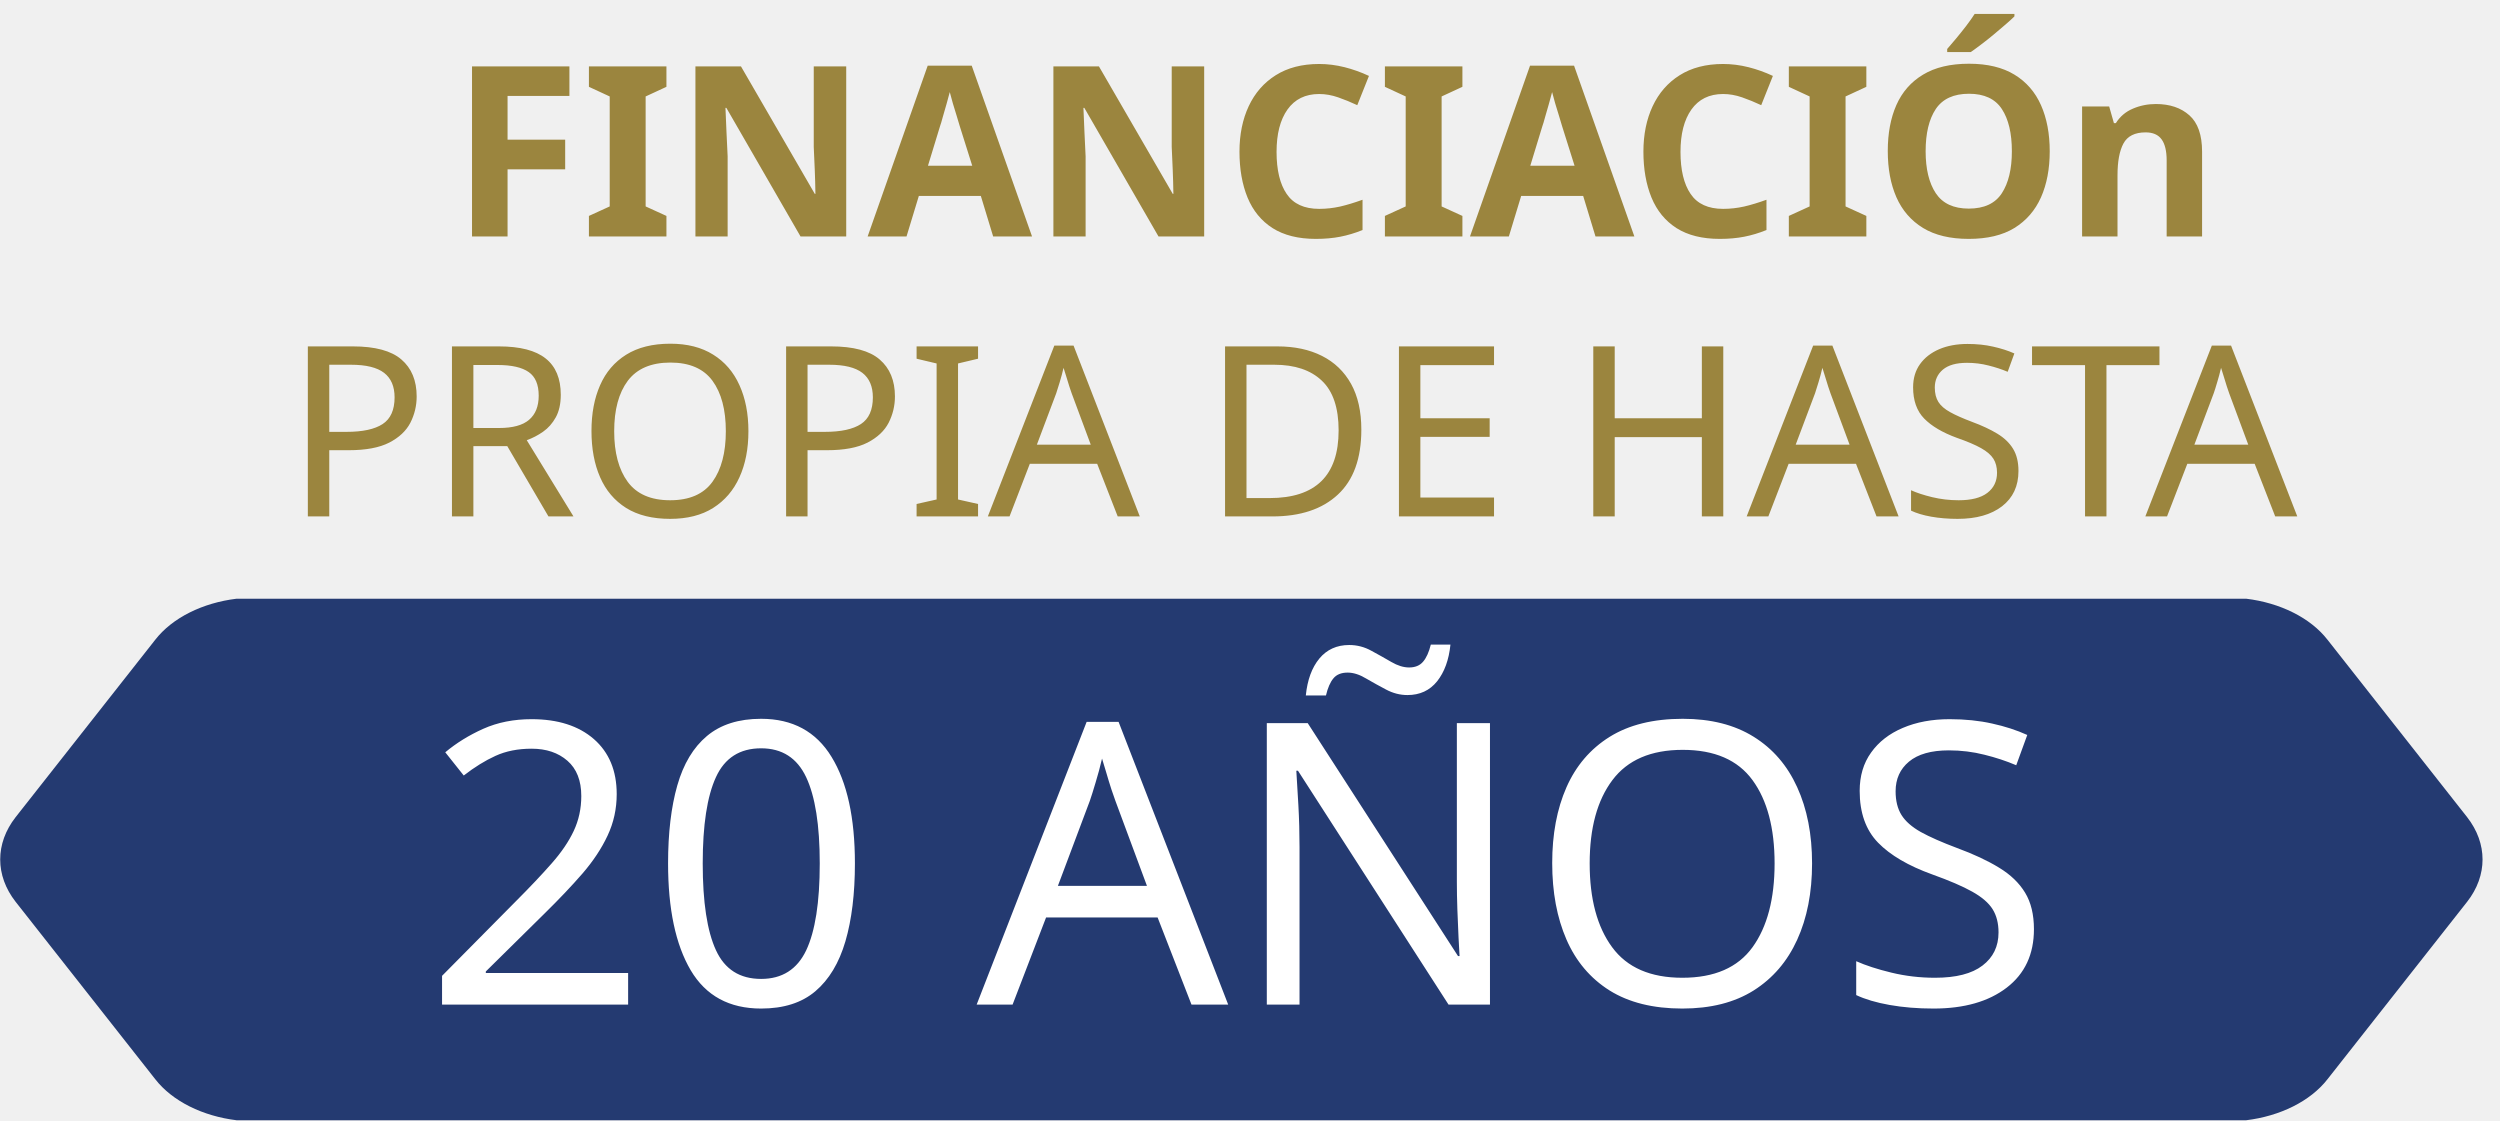
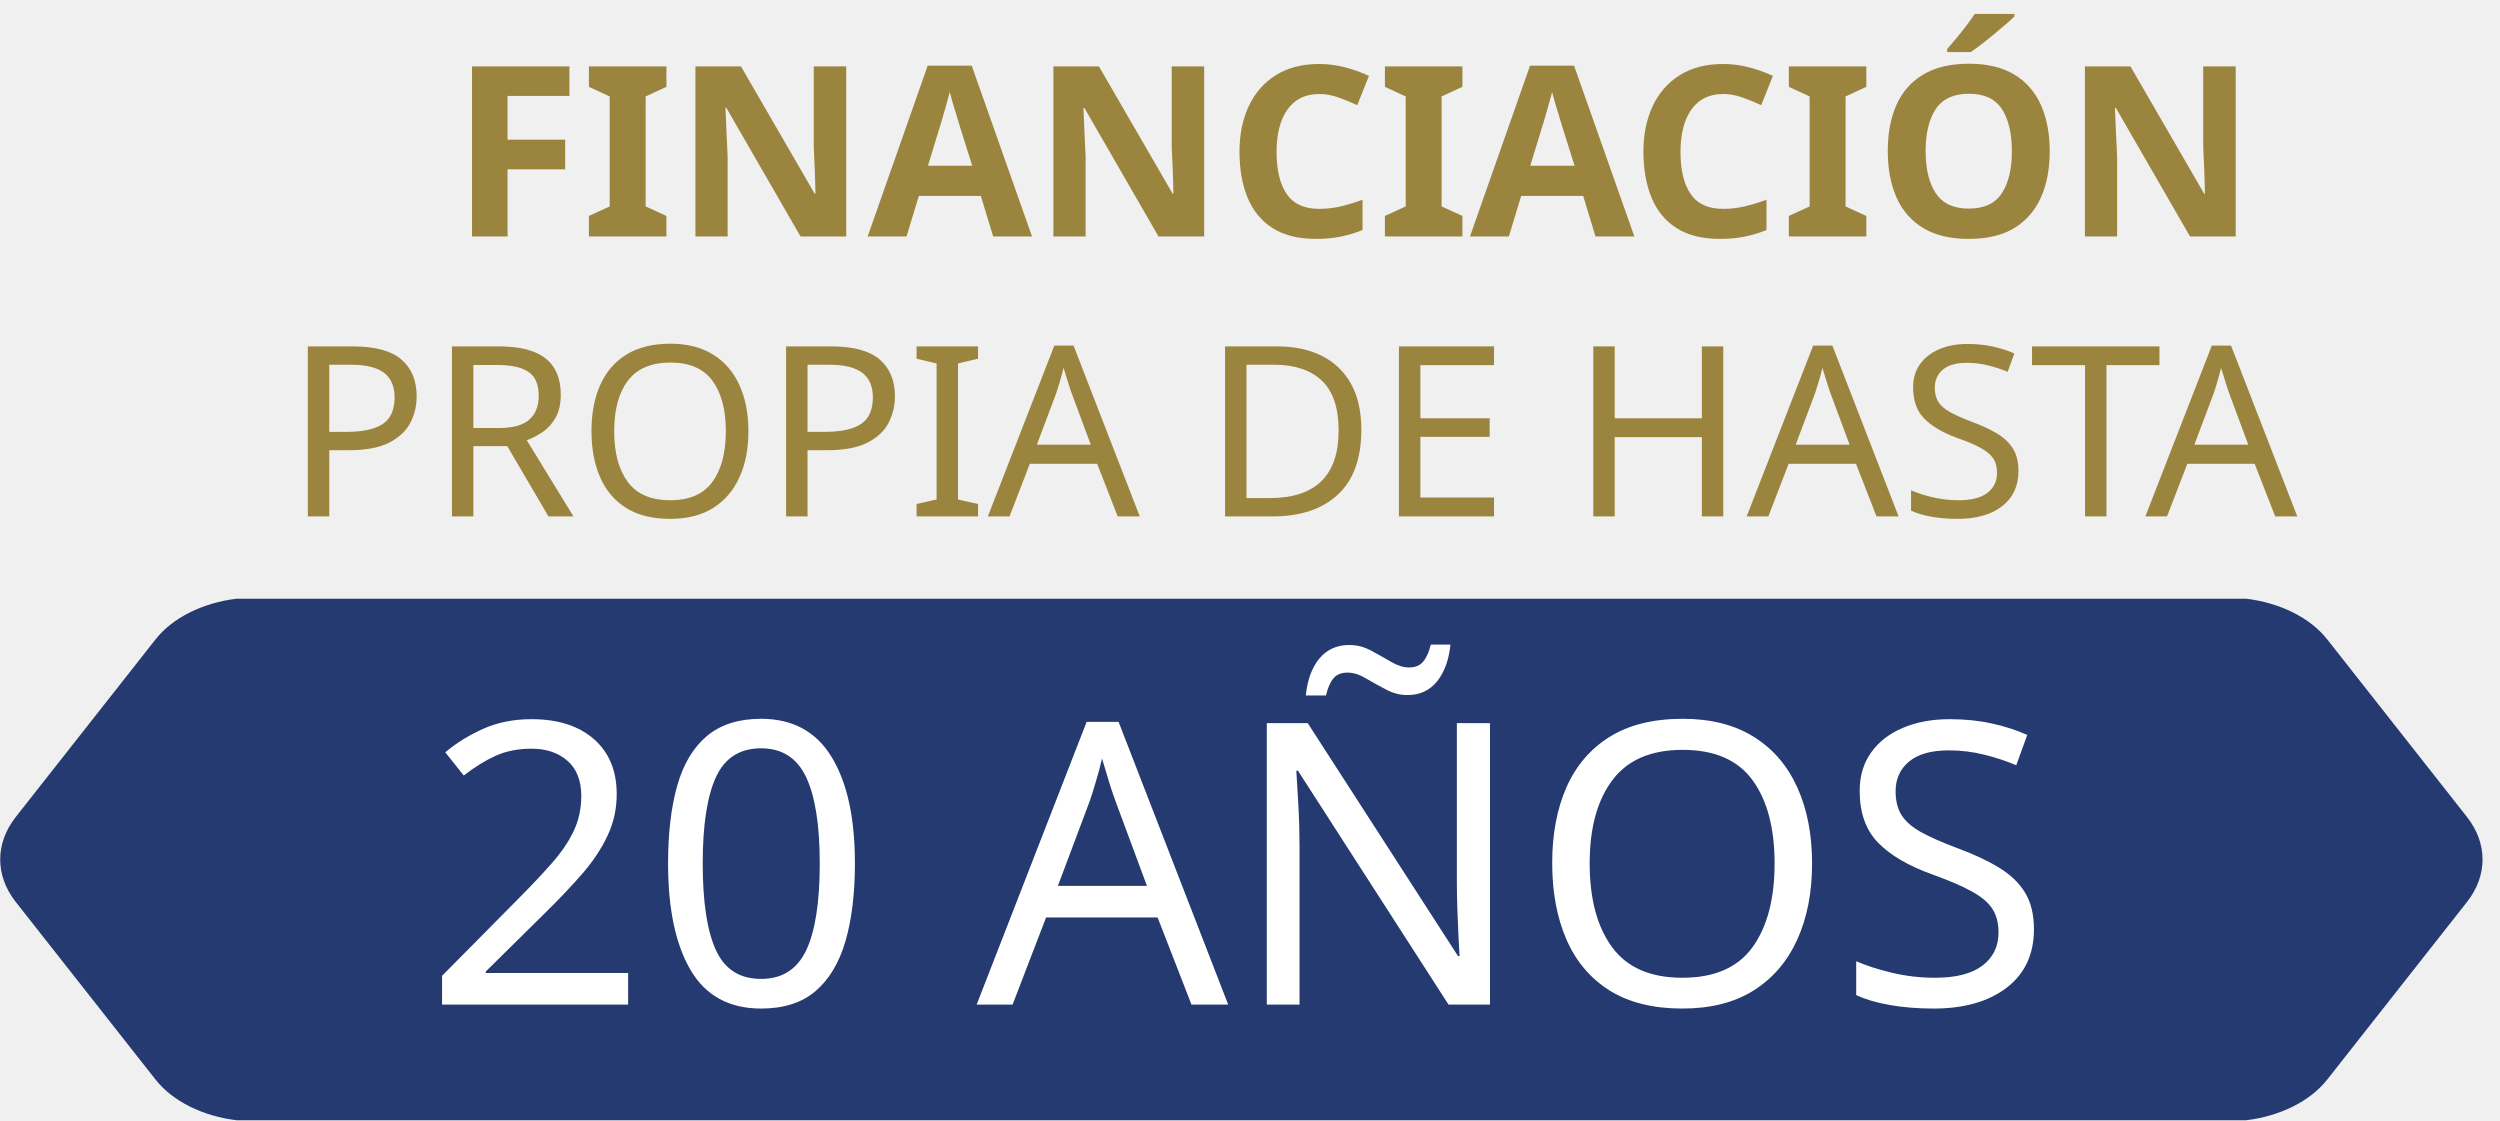
<svg xmlns="http://www.w3.org/2000/svg" version="1.1" id="Layer_1" x="0px" y="0px" viewBox="0 0 304.4 136.4" style="enable-background:new 0 0 304.4 136.4;" xml:space="preserve">
  <style type="text/css">
	.st0{fill-rule:evenodd;clip-rule:evenodd;fill:#243A71;}
	.st1{fill:#FFFFFF;}
	.st2{font-family: "Exo", sans-serif;font-weight: 400}
	.st3{font-size:48px;}
	.st4{fill:#9B853E;}
	.st5{font-family: "Exo", sans-serif;font-weight: bolder}
	.st6{font-size:29px;}
</style>
  <path class="st0" d="M28.8,136.4c-4.1-0.5-7.8-2.3-9.9-5l-17-21.6c-2.5-3.2-2.5-7.1,0-10.3l17-21.6c2.1-2.7,5.8-4.5,9.9-5  c81.6,0,163.2,0,244.7,0c4.1,0.5,7.8,2.3,9.9,5l17,21.6c2.5,3.2,2.5,7.1,0,10.3l-17,21.6c-2.1,2.7-5.8,4.5-9.9,5  C192,136.4,110.4,136.4,28.8,136.4" />
  <text transform="matrix(1 0 0 1 51.5278 122.3174)" class="st1 st2 st3">20 AÑOS</text>
-   <text transform="matrix(1 0 0 1 54.8633 28.7905)" class="st4 st5 st6">FINANCIACIÓn</text>
+   <text transform="matrix(1 0 0 1 54.8633 28.7905)" class="st4 st5 st6">FINANCIACIÓN</text>
  <text transform="matrix(1 0 0 1 34.6704 62.8799)" class="st4 st2 st6">PROPIA DE HASTA</text>
</svg>
